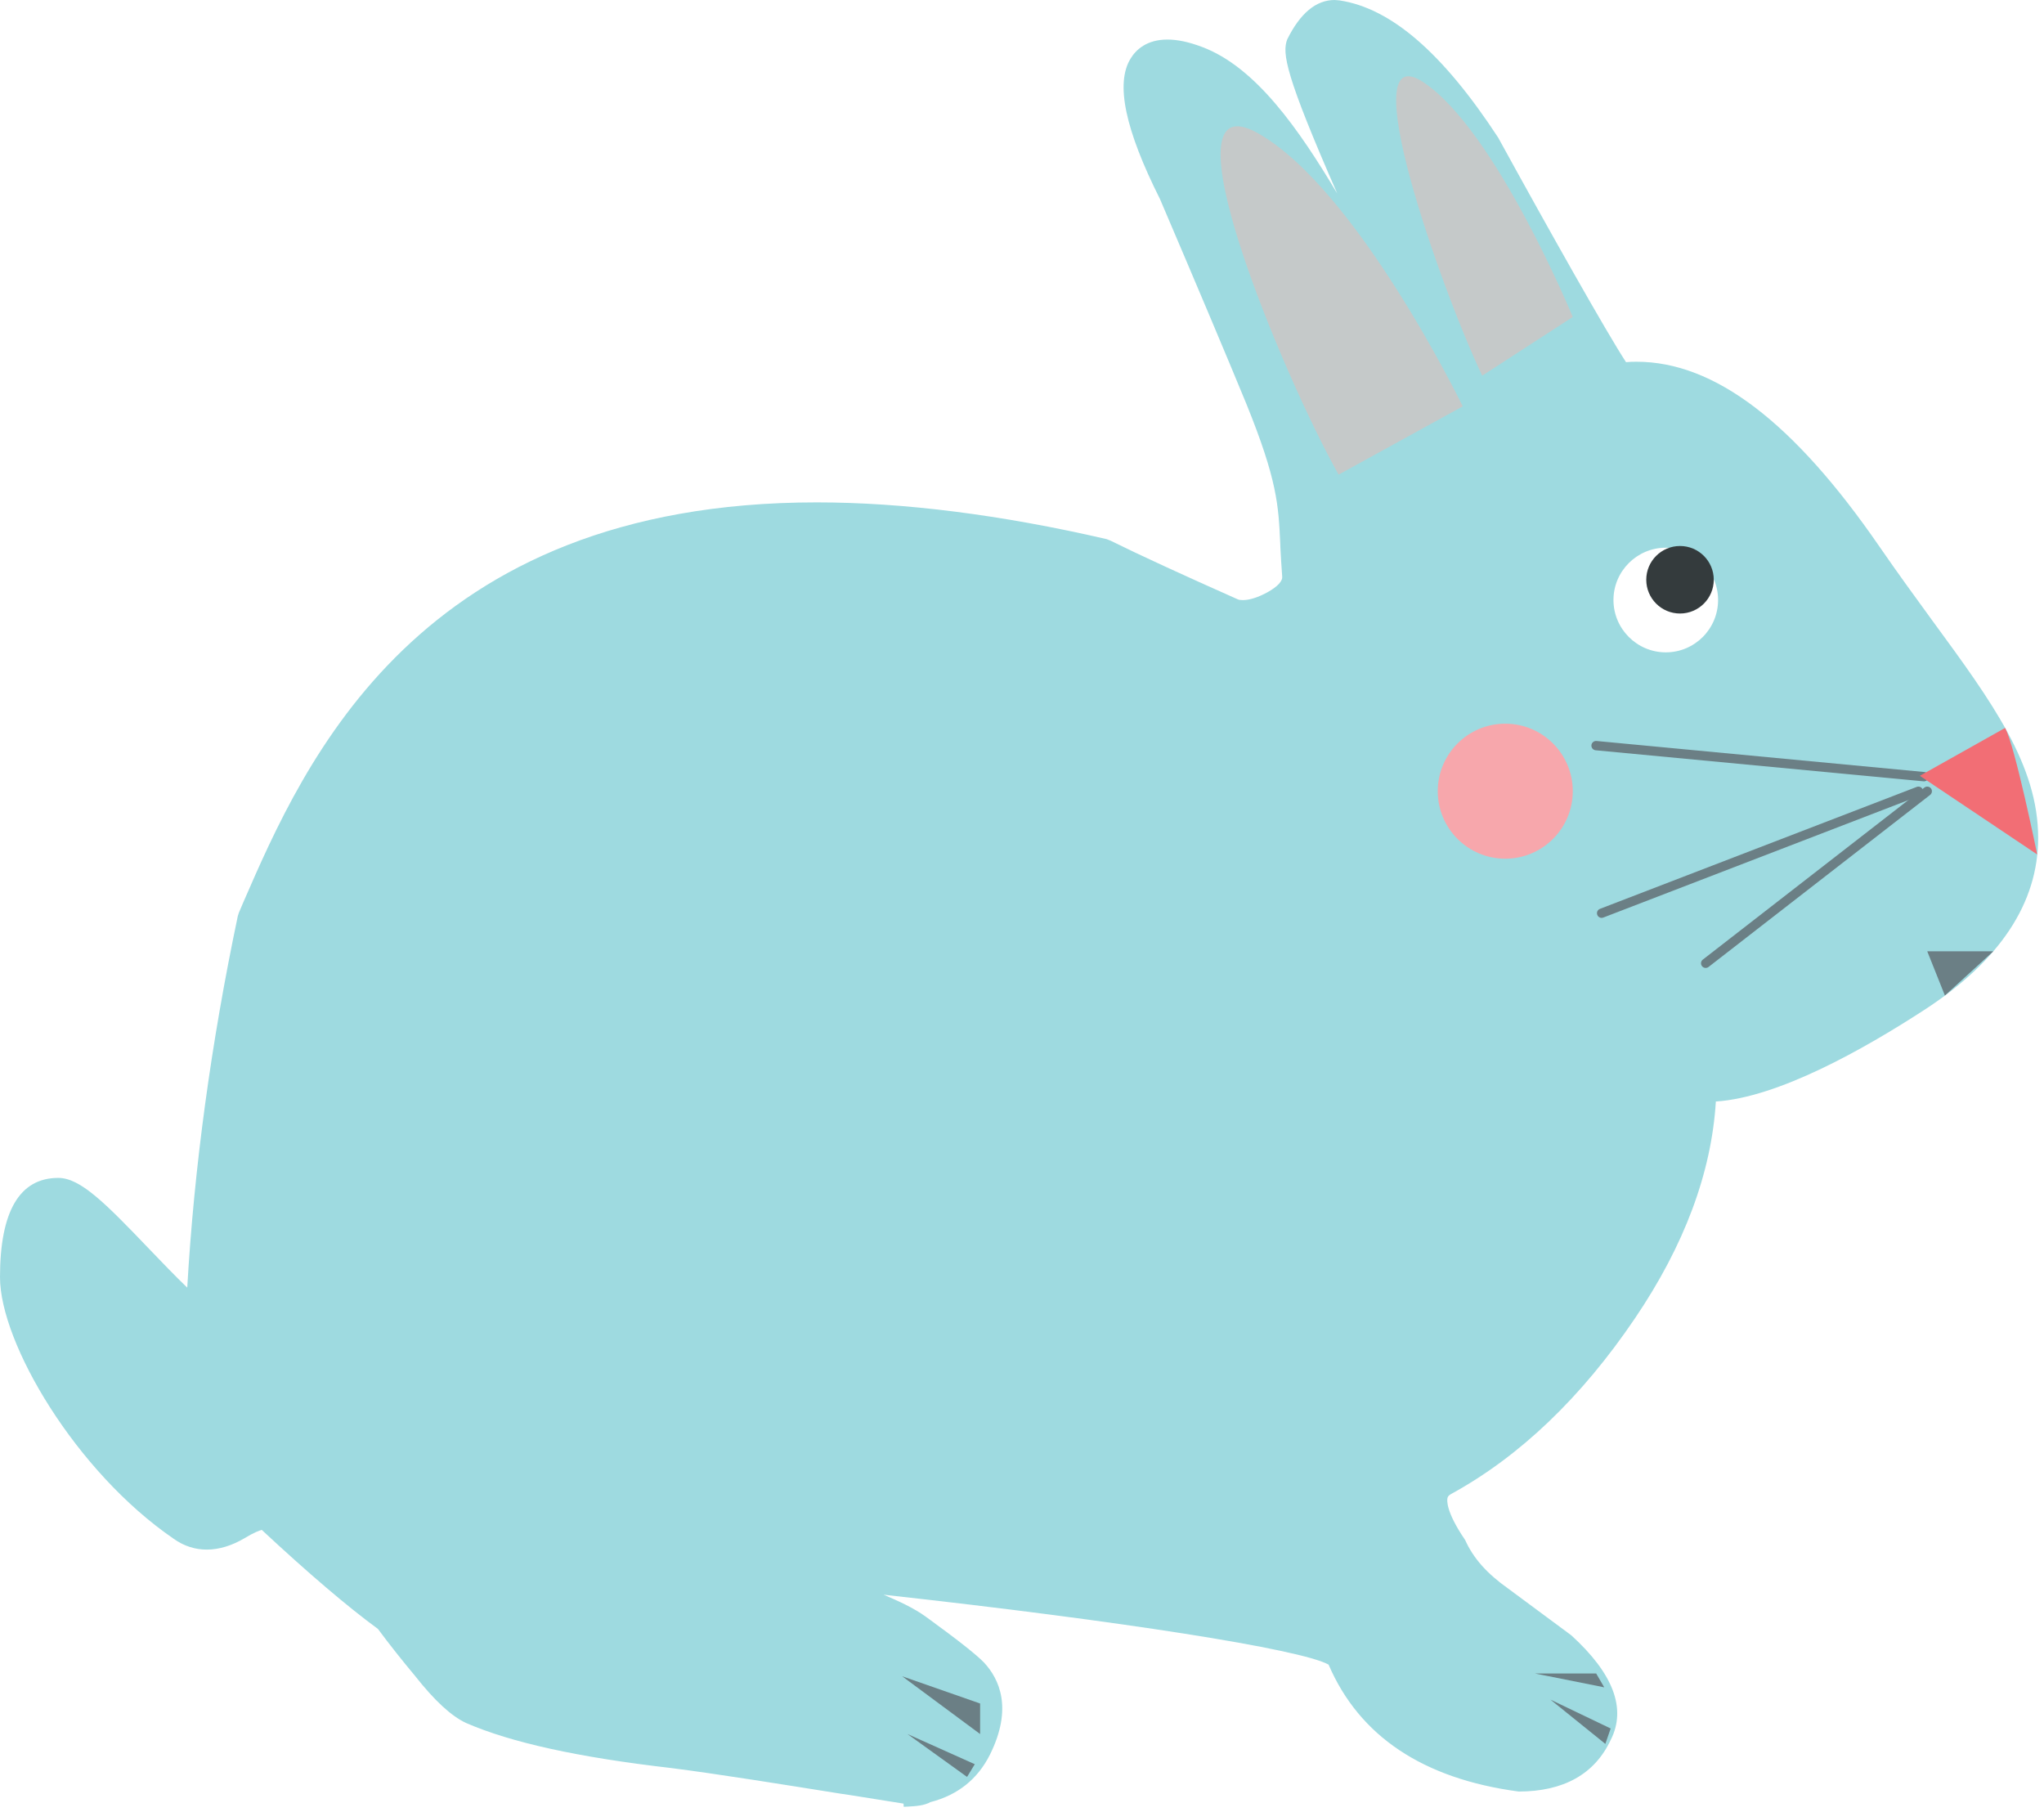
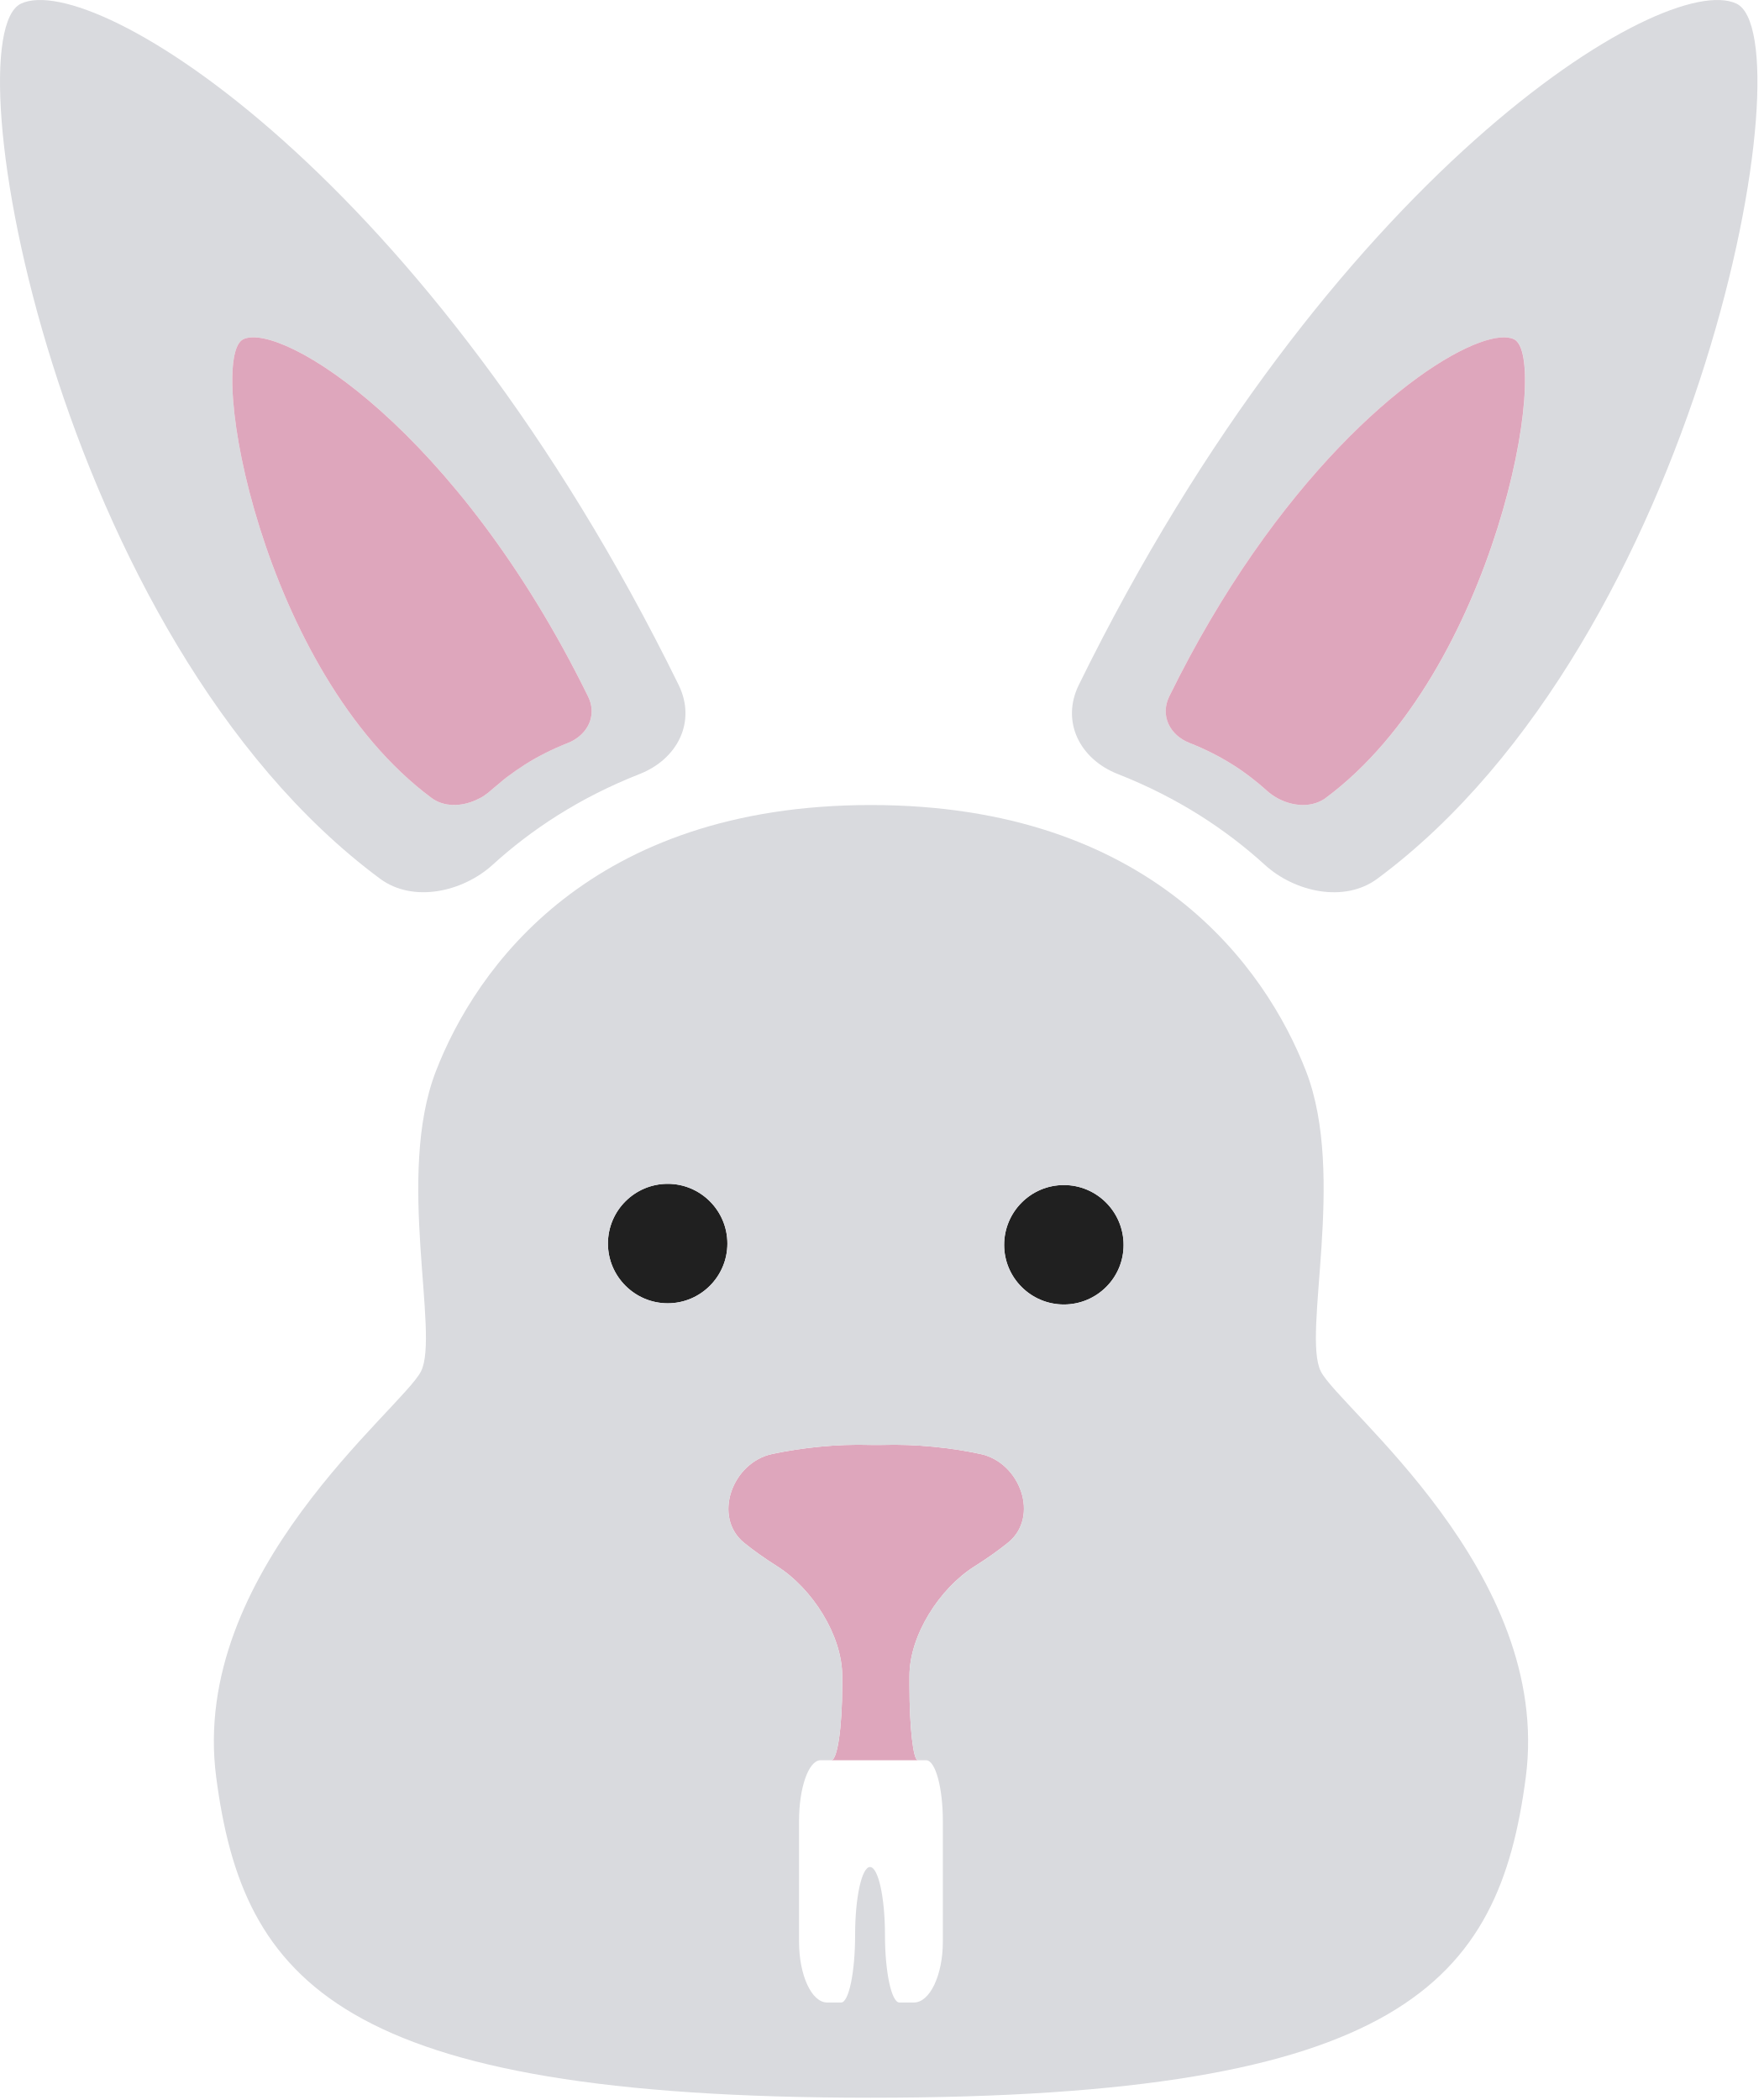
- <svg xmlns="http://www.w3.org/2000/svg" width="100%" height="100%" viewBox="0 0 343 304" version="1.1" xml:space="preserve" style="fill-rule:evenodd;clip-rule:evenodd;stroke-linejoin:round;stroke-miterlimit:1.414;">
-   <path d="M279.534,109.459c-4.834,0 -8.781,-3.94 -8.781,-8.784c0,-4.838 3.947,-8.775 8.781,-8.775c4.844,0 8.775,3.937 8.775,8.775c0,4.844 -3.931,8.784 -8.775,8.784Zm44.897,-5.103l-0.134,-0.181c-2.85,-3.919 -5.819,-7.972 -8.934,-12.497c-14.363,-20.85 -27.672,-30.981 -40.716,-30.981c-0.594,0 -1.185,0.012 -1.785,0.069c-3.156,-4.797 -13.043,-22.341 -21.45,-37.666c-9.278,-14.184 -17.962,-21.725 -26.634,-23.034l-0.828,-0.066c-3.087,0 -5.759,2.2 -7.937,6.597c-0.901,2.319 -0.301,6.037 8.381,25.859c-6.4,-10.709 -13.647,-21.212 -22.7,-24.587c-2.241,-0.844 -4.119,-1.232 -5.8,-1.232c-3.482,0 -5.278,1.725 -6.169,3.188c-2.566,4.15 -0.941,11.884 4.931,23.578c6.032,14.116 11.181,26.306 14.481,34.328c5.216,12.856 5.401,17.069 5.701,23.478l0.021,0.678c0.091,1.441 0.15,2.975 0.3,4.813c0.11,0.794 -0.784,1.747 -2.512,2.7c-1.522,0.831 -2.972,1.291 -4.078,1.291c-0.347,0 -0.66,-0.038 -0.853,-0.125c-9.391,-4.172 -16.563,-7.475 -21.363,-9.85l-0.656,-0.257c-17.697,-4.09 -34.075,-6.165 -48.644,-6.165c-67.041,0 -86.006,43.619 -96.206,67.062l-0.756,1.775l-0.185,0.575c-4.487,21.316 -7.337,42.285 -8.484,62.347c-2.038,-1.959 -4.316,-4.331 -6.344,-6.447c-7.525,-7.869 -11.619,-11.965 -15.3,-11.965c-6.491,0 -9.778,5.606 -9.778,16.662c0,11.05 12.716,32.625 29.109,43.863c3.46,2.487 7.647,2.453 11.95,-0.085c1.503,-0.919 2.41,-1.253 2.866,-1.381c7.787,7.247 14.341,12.847 19.494,16.616c1.981,2.675 4.087,5.312 6.218,7.868c3.288,4.172 6.085,6.753 8.557,7.907c7.6,3.306 18.859,5.771 34.434,7.568c7.747,0.982 19.247,2.835 28.484,4.31l1.422,0.209c4.653,0.75 7.435,1.197 9.088,1.45l0.031,0.531l0.75,-0.034c1.322,-0.069 2.703,-0.172 3.734,-0.75c4.566,-1.175 7.916,-3.834 9.994,-7.984c3.841,-7.744 1.581,-12.65 -1,-15.429c-1.293,-1.337 -4.484,-3.859 -9.744,-7.675c-2.046,-1.496 -4.712,-2.693 -7.109,-3.709c39.828,4.391 70.059,9.147 74.669,11.728c5.162,12.007 15.844,19.15 31.891,21.294c7.553,0 12.781,-2.928 15.465,-8.684c2.65,-5.235 0.428,-11.097 -6.628,-17.528l-10.569,-7.826c-3.565,-2.521 -5.84,-5.056 -7.25,-8.178c-3.262,-4.759 -3.031,-6.675 -2.962,-7.006c0.043,-0.175 0.109,-0.416 0.6,-0.694c11.475,-6.268 21.869,-16.181 30.865,-29.481c8.282,-12.222 12.847,-24.45 13.575,-36.381c10.438,-0.675 24.725,-8.706 34.994,-15.378c12.672,-8.238 19.091,-17.95 19.091,-28.85c0.012,-12.191 -7.753,-22.816 -17.588,-36.238Z" style="fill:#9edae0;fill-rule:nonzero;" />
-   <path d="M287.584,97.275c0,3.128 -2.537,5.666 -5.665,5.666c-3.128,0 -5.663,-2.538 -5.663,-5.666c0,-3.125 2.535,-5.662 5.663,-5.662c3.128,0 5.665,2.537 5.665,5.662Z" style="fill:#343b3d;fill-rule:nonzero;" />
-   <path d="M263.925,132.756c0,6.253 -5.075,11.325 -11.331,11.325c-6.253,0 -11.325,-5.072 -11.325,-11.325c0,-6.259 5.072,-11.328 11.325,-11.328c6.256,0 11.331,5.069 11.331,11.328Z" style="fill:#f7a7ac;fill-rule:nonzero;" />
-   <path d="M267.756,125.887l55.031,5.21c0.429,0.04 0.81,-0.278 0.85,-0.71c0.041,-0.428 -0.275,-0.809 -0.703,-0.85l-55.031,-5.209c-0.428,-0.04 -0.809,0.275 -0.85,0.703c-0.04,0.431 0.275,0.816 0.703,0.856Z" style="fill:#6b7f85;fill-rule:nonzero;" />
-   <path d="M269.047,153.956l53.159,-20.465c0.403,-0.154 0.603,-0.607 0.45,-1.01c-0.156,-0.4 -0.609,-0.603 -1.009,-0.447l-53.163,20.463c-0.403,0.156 -0.603,0.609 -0.446,1.012c0.153,0.4 0.606,0.604 1.009,0.447Z" style="fill:#6b7f85;fill-rule:nonzero;" />
-   <path d="M286.706,162.247l37.185,-28.869c0.34,-0.262 0.403,-0.753 0.137,-1.094c-0.265,-0.34 -0.756,-0.403 -1.097,-0.137l-37.184,28.865c-0.341,0.263 -0.403,0.754 -0.138,1.097c0.266,0.341 0.757,0.4 1.097,0.138Z" style="fill:#6b7f85;fill-rule:nonzero;" />
-   <path d="M336.466,122.144l-14.3,8.028l19.693,13.197c0,0 -3.762,-18.447 -5.393,-21.225Z" style="fill:#f26e75;fill-rule:nonzero;" />
-   <path d="M224.628,79.641l20.834,-11.46c0,0 -17.709,-36.456 -34.375,-45.831c-16.668,-9.375 4.166,40.625 13.541,57.291Z" style="fill:#c5c9c9;fill-rule:nonzero;" />
-   <path d="M248.728,63.034l15.197,-9.85c0,0 -12.916,-31.334 -25.072,-39.39c-12.156,-8.06 3.041,34.915 9.875,49.24Z" style="fill:#c5c9c9;fill-rule:nonzero;" />
-   <path d="M334.497,159.619l-11.088,0l2.963,7.422l8.125,-7.422Z" style="fill:#6b7f85;fill-rule:nonzero;" />
-   <path d="M164.472,285.831l-13.081,-4.569l13.081,9.691l0,-5.122Z" style="fill:#6b7f85;fill-rule:nonzero;" />
-   <path d="M163.578,296.016l-11.297,-5.063l10,7.197l1.297,-2.134Z" style="fill:#6b7f85;fill-rule:nonzero;" />
-   <path d="M267.853,280.794l-10.284,0l11.637,2.325l-1.353,-2.325Z" style="fill:#6b7f85;fill-rule:nonzero;" />
-   <path d="M270.281,290.022l-10.106,-4.844l9.216,7.431l0.89,-2.587Z" style="fill:#6b7f85;fill-rule:nonzero;" />
+ <svg xmlns="http://www.w3.org/2000/svg" width="100%" height="100%" viewBox="0 0 63 75" version="1.1" xml:space="preserve" style="fill-rule:evenodd;clip-rule:evenodd;stroke-linejoin:round;stroke-miterlimit:1.414;">
+   <path d="M32.778,62.863c-0.164,0 -0.297,-1.184 -0.297,-2.641l0,-0.368c0,-1.457 1.081,-3.128 2.316,-3.908c0.487,-0.306 0.885,-0.594 1.209,-0.855c1.131,-0.923 0.435,-2.862 -0.993,-3.163c-1.025,-0.22 -2.277,-0.362 -3.528,-0.323l-0.378,0c-1.249,-0.039 -2.502,0.103 -3.529,0.323c-1.427,0.301 -2.134,2.242 -1.007,3.169c0.321,0.26 0.714,0.543 1.195,0.848c1.233,0.781 2.313,2.452 2.313,3.909l0,0.368c0,1.457 -0.173,2.641 -0.387,2.641l-0.387,0c-0.004,0 -0.009,0.004 -0.013,0.004l3.795,0c-0.004,0 -0.007,-0.004 -0.011,-0.004l-0.298,0Z" style="fill:#dea6bc;fill-rule:nonzero;" />
+   <path d="M25.978,44.413c0,-1.177 -0.958,-2.134 -2.131,-2.134c-1.175,0 -2.135,0.954 -2.135,2.134c0,1.174 0.96,2.133 2.135,2.133c1.173,0 2.131,-0.956 2.131,-2.133" style="fill:#202020;fill-rule:nonzero;" />
+   <path d="M37.995,42.323c-1.176,0 -2.133,0.958 -2.133,2.138c0,1.172 0.957,2.128 2.133,2.128c1.177,0 2.136,-0.953 2.133,-2.128c0,-1.18 -0.956,-2.138 -2.133,-2.138" style="fill:#202020;fill-rule:nonzero;" />
+   <path d="M8.69,12.115c0.002,0 0.002,-0.001 0.002,-0.001c1.352,-0.64 7.625,3.215 12.31,12.757c0.297,0.599 0.063,1.212 -0.478,1.542c-0.077,0.048 -0.161,0.089 -0.25,0.124c-0.567,0.222 -1.075,0.486 -1.533,0.774c-0.211,0.132 -0.409,0.272 -0.597,0.414c-0.015,0.012 -0.033,0.022 -0.048,0.033c-0.11,0.085 -0.209,0.174 -0.313,0.261c-0.086,0.073 -0.178,0.143 -0.26,0.217c-0.065,0.06 -0.137,0.114 -0.211,0.165c-0.006,0.005 -0.01,0.009 -0.015,0.012c-0.098,0.065 -0.201,0.119 -0.309,0.167c-0.519,0.23 -1.128,0.249 -1.575,-0.081c-6.069,-4.496 -8.052,-15.756 -6.723,-16.384m4.884,19.268c1.172,0.868 2.943,0.481 4.022,-0.499c1.364,-1.242 3.085,-2.391 5.25,-3.241c1.357,-0.534 2.032,-1.873 1.391,-3.182c-8.938,-18.201 -20.908,-25.553 -23.487,-24.331c-2.531,1.198 1.246,22.674 12.824,31.253" style="fill:#d9dade;fill-rule:nonzero;" />
+   <path d="M15.414,28.499c0.446,0.329 1.055,0.31 1.574,0.08c0.107,-0.048 0.211,-0.1 0.308,-0.165c0.006,-0.004 0.01,-0.009 0.015,-0.013c0.075,-0.05 0.147,-0.105 0.213,-0.166c0.081,-0.073 0.174,-0.144 0.259,-0.217c0.104,-0.086 0.203,-0.175 0.313,-0.259c0.015,-0.012 0.033,-0.023 0.049,-0.034c0.188,-0.142 0.385,-0.281 0.597,-0.415c0.456,-0.288 0.966,-0.55 1.533,-0.773c0.089,-0.035 0.172,-0.076 0.249,-0.124c0.539,-0.33 0.774,-0.943 0.477,-1.542c-4.684,-9.541 -10.957,-13.395 -12.311,-12.756c-1.327,0.63 0.655,11.888 6.724,16.384" style="fill:#dea6bc;fill-rule:nonzero;" />
+   <path d="M17.312,28.401c0.074,-0.05 0.146,-0.105 0.211,-0.165c0.082,-0.073 0.174,-0.144 0.26,-0.217c-0.085,0.072 -0.177,0.144 -0.259,0.216c-0.066,0.06 -0.137,0.116 -0.212,0.166" style="fill:#dea6bc;fill-rule:nonzero;" />
+   <path d="M18.741,27.31c0.457,-0.288 0.966,-0.55 1.533,-0.773c0.089,-0.035 0.172,-0.076 0.25,-0.124c-0.077,0.048 -0.16,0.089 -0.249,0.124c-0.568,0.223 -1.077,0.485 -1.534,0.773" style="fill:#dea6bc;fill-rule:nonzero;" />
+   <path d="M15.413,28.499c0.447,0.329 1.056,0.311 1.575,0.08c-0.519,0.23 -1.128,0.249 -1.574,-0.08c-6.069,-4.496 -8.051,-15.754 -6.724,-16.384c-1.329,0.628 0.654,11.888 6.723,16.384" style="fill:#dea6bc;fill-rule:nonzero;" />
+   <path d="M17.296,28.413c-0.097,0.066 -0.201,0.118 -0.308,0.167c0.107,-0.049 0.211,-0.101 0.308,-0.167" style="fill:#dea6bc;fill-rule:nonzero;" />
+   <path d="M41.758,24.869c3.807,-7.752 8.664,-11.751 11.078,-12.633c0.557,-0.203 0.985,-0.242 1.238,-0.122c1.327,0.627 -0.653,11.885 -6.724,16.382c-0.078,0.058 -0.16,0.105 -0.247,0.142c-0.598,0.26 -1.371,0.049 -1.865,-0.401c-0.714,-0.651 -1.619,-1.256 -2.751,-1.699c-0.713,-0.279 -1.065,-0.982 -0.729,-1.669m-1.839,2.774c2.164,0.85 3.885,1.999 5.25,3.241c1.077,0.982 2.849,1.367 4.02,0.5c11.58,-8.58 15.359,-30.058 12.827,-31.254c-2.578,-1.222 -14.551,6.13 -23.487,24.331c-0.642,1.309 0.033,2.648 1.39,3.182" style="fill:#d9dade;fill-rule:nonzero;" />
+   <path d="M41.761,24.869c-0.336,0.687 0.016,1.389 0.729,1.668c1.133,0.444 2.035,1.047 2.751,1.698c0.494,0.45 1.264,0.662 1.862,0.403c0.086,-0.037 0.169,-0.083 0.244,-0.14c6.07,-4.498 8.052,-15.755 6.724,-16.382c-0.253,-0.121 -0.679,-0.083 -1.235,0.12c-2.414,0.884 -7.269,4.882 -11.075,12.633" style="fill:#dea6bc;fill-rule:nonzero;" />
+   <path d="M42.487,26.538c1.133,0.444 2.036,1.047 2.751,1.699c0.494,0.449 1.267,0.661 1.865,0.401c-0.598,0.259 -1.368,0.047 -1.863,-0.402c-0.715,-0.651 -1.617,-1.254 -2.751,-1.699c-0.711,-0.279 -1.064,-0.982 -0.728,-1.669c3.806,-7.75 8.66,-11.749 11.075,-12.631c-2.414,0.88 -7.271,4.879 -11.078,12.632c-0.337,0.687 0.017,1.39 0.729,1.669" style="fill:#dea6bc;fill-rule:nonzero;" />
+   <path d="M33.673,69.346c0,1.196 -0.464,2.172 -1.033,2.172l-0.517,0c-0.285,0 -0.517,-1.084 -0.517,-2.42c0,-1.336 -0.24,-2.419 -0.534,-2.419c-0.294,0 -0.532,1.083 -0.532,2.419c0,1.336 -0.224,2.42 -0.5,2.42l-0.5,0c-0.553,0 -1.003,-0.973 -1.003,-2.172l0,-4.312c0,-1.188 0.339,-2.146 0.755,-2.168c0.004,0 0.009,-0.003 0.013,-0.003l0.387,0c0.214,0 0.387,-1.184 0.387,-2.64l0,-0.369c0,-1.458 -1.08,-3.128 -2.313,-3.909c-0.482,-0.304 -0.874,-0.588 -1.196,-0.849c-1.126,-0.925 -0.418,-2.866 1.008,-3.168c1.026,-0.22 2.28,-0.362 3.53,-0.322l0.377,0c1.251,-0.04 2.503,0.102 3.529,0.322c1.426,0.302 2.122,2.241 0.992,3.162c-0.323,0.262 -0.722,0.551 -1.208,0.857c-1.236,0.779 -2.318,2.449 -2.318,3.907l0,0.369c0,1.456 0.134,2.64 0.299,2.64l0.297,0c0.004,0 0.007,0.003 0.011,0.003c0.324,0.022 0.586,0.98 0.586,2.168l0,4.312Zm-9.826,-27.067c1.173,0 2.131,0.957 2.131,2.134c0,1.177 -0.958,2.133 -2.131,2.133c-1.175,0 -2.135,-0.959 -2.135,-2.133c0,-1.18 0.96,-2.134 2.135,-2.134m14.148,4.31c-1.177,0 -2.132,-0.955 -2.132,-2.128c0,-1.179 0.955,-2.138 2.132,-2.138c1.177,0 2.132,0.959 2.132,2.138c0.003,1.175 -0.955,2.128 -2.132,2.128m9.177,2.389c-0.674,-1.334 0.912,-6.977 -0.522,-10.706c-1.437,-3.719 -5.542,-9.521 -15.546,-9.521c-10.006,0 -14.108,5.802 -15.542,9.521c-1.434,3.729 0.149,9.372 -0.527,10.706c-0.674,1.338 -8.271,7.179 -7.314,14.491c0.959,7.318 4.399,11.45 23.384,11.45c18.987,0 22.428,-4.132 23.388,-11.45c0.952,-7.316 -6.647,-13.153 -7.321,-14.491" style="fill:#d9dade;fill-rule:nonzero;" />
</svg>
